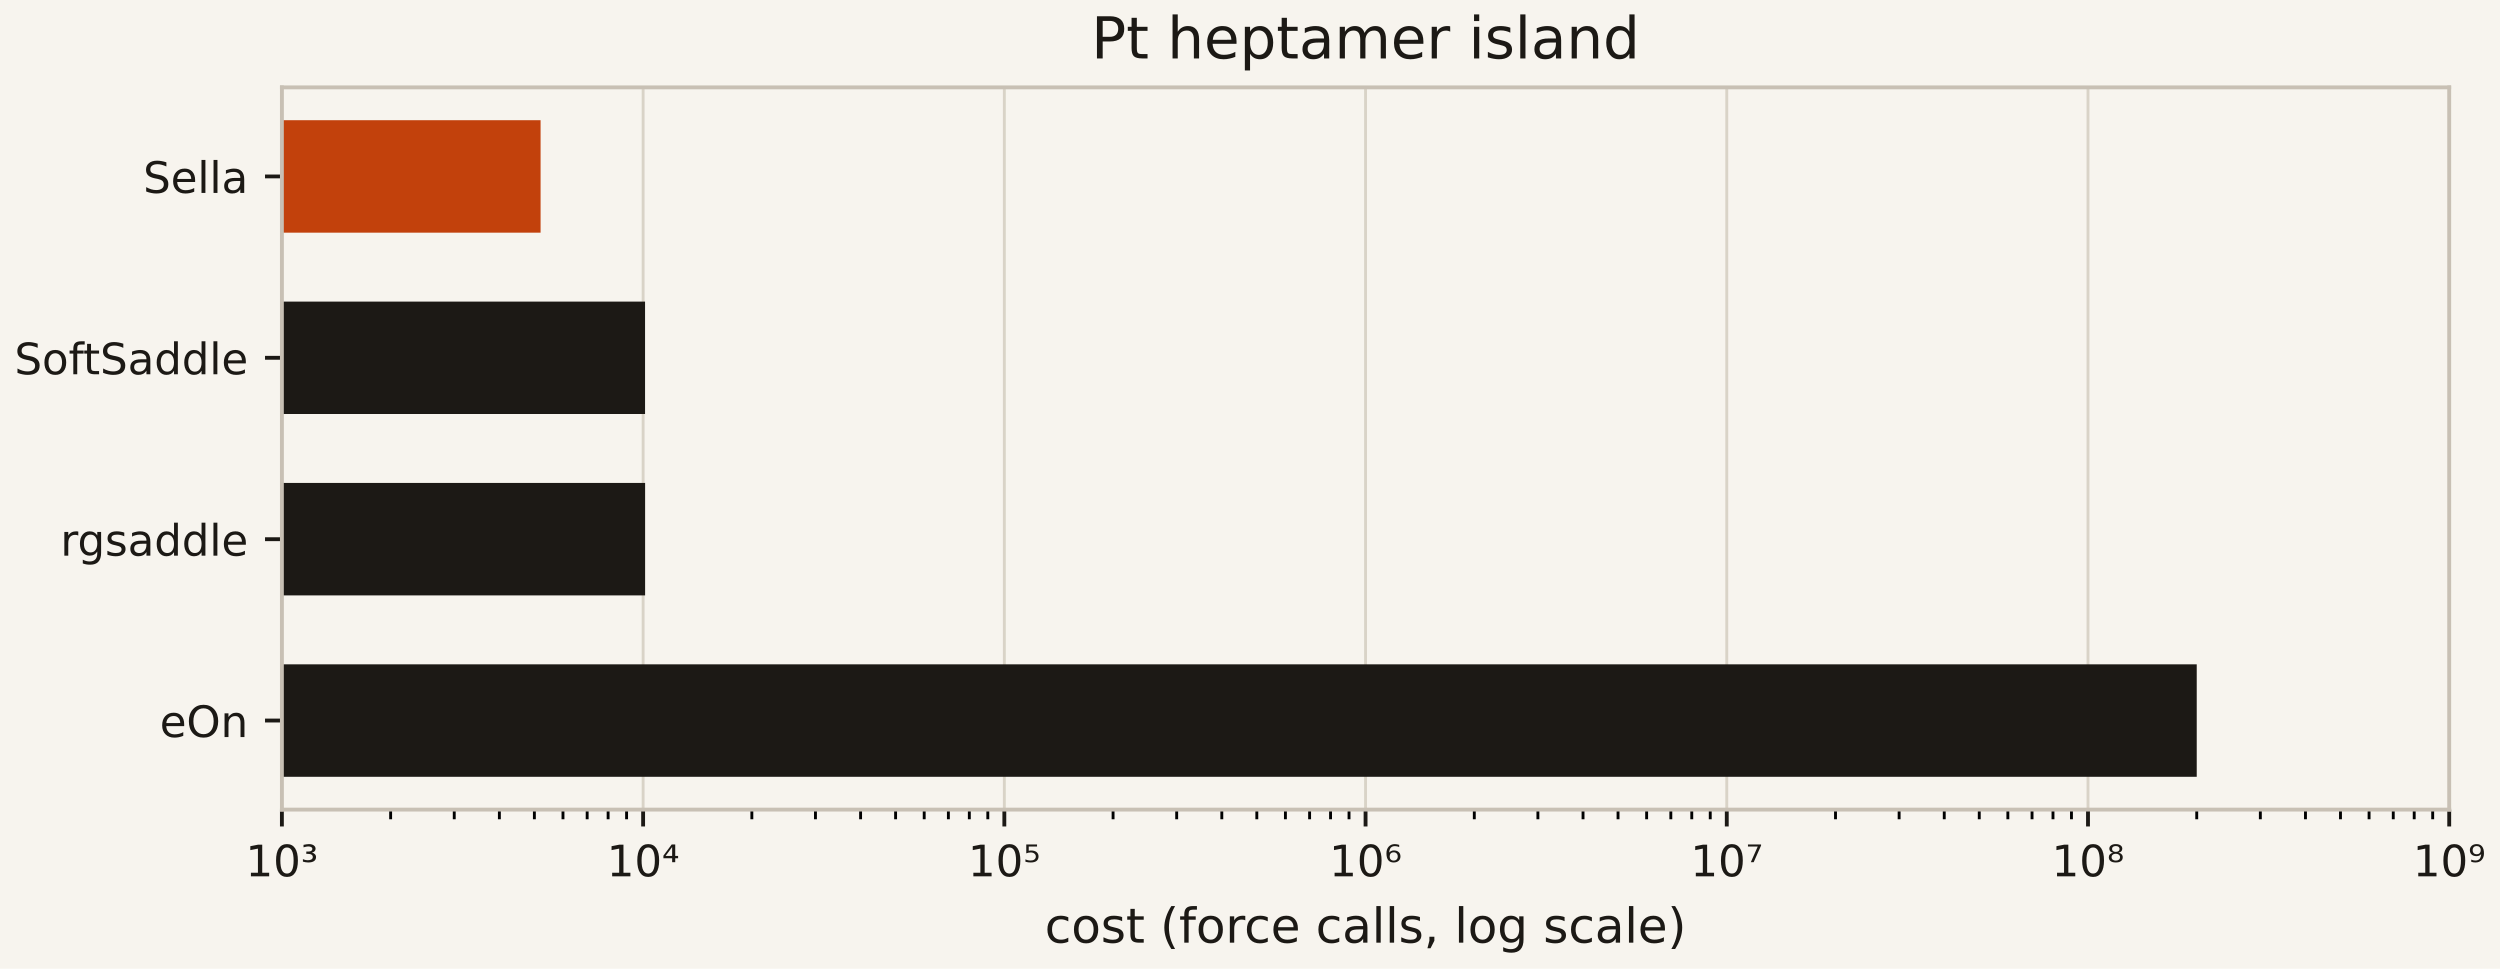
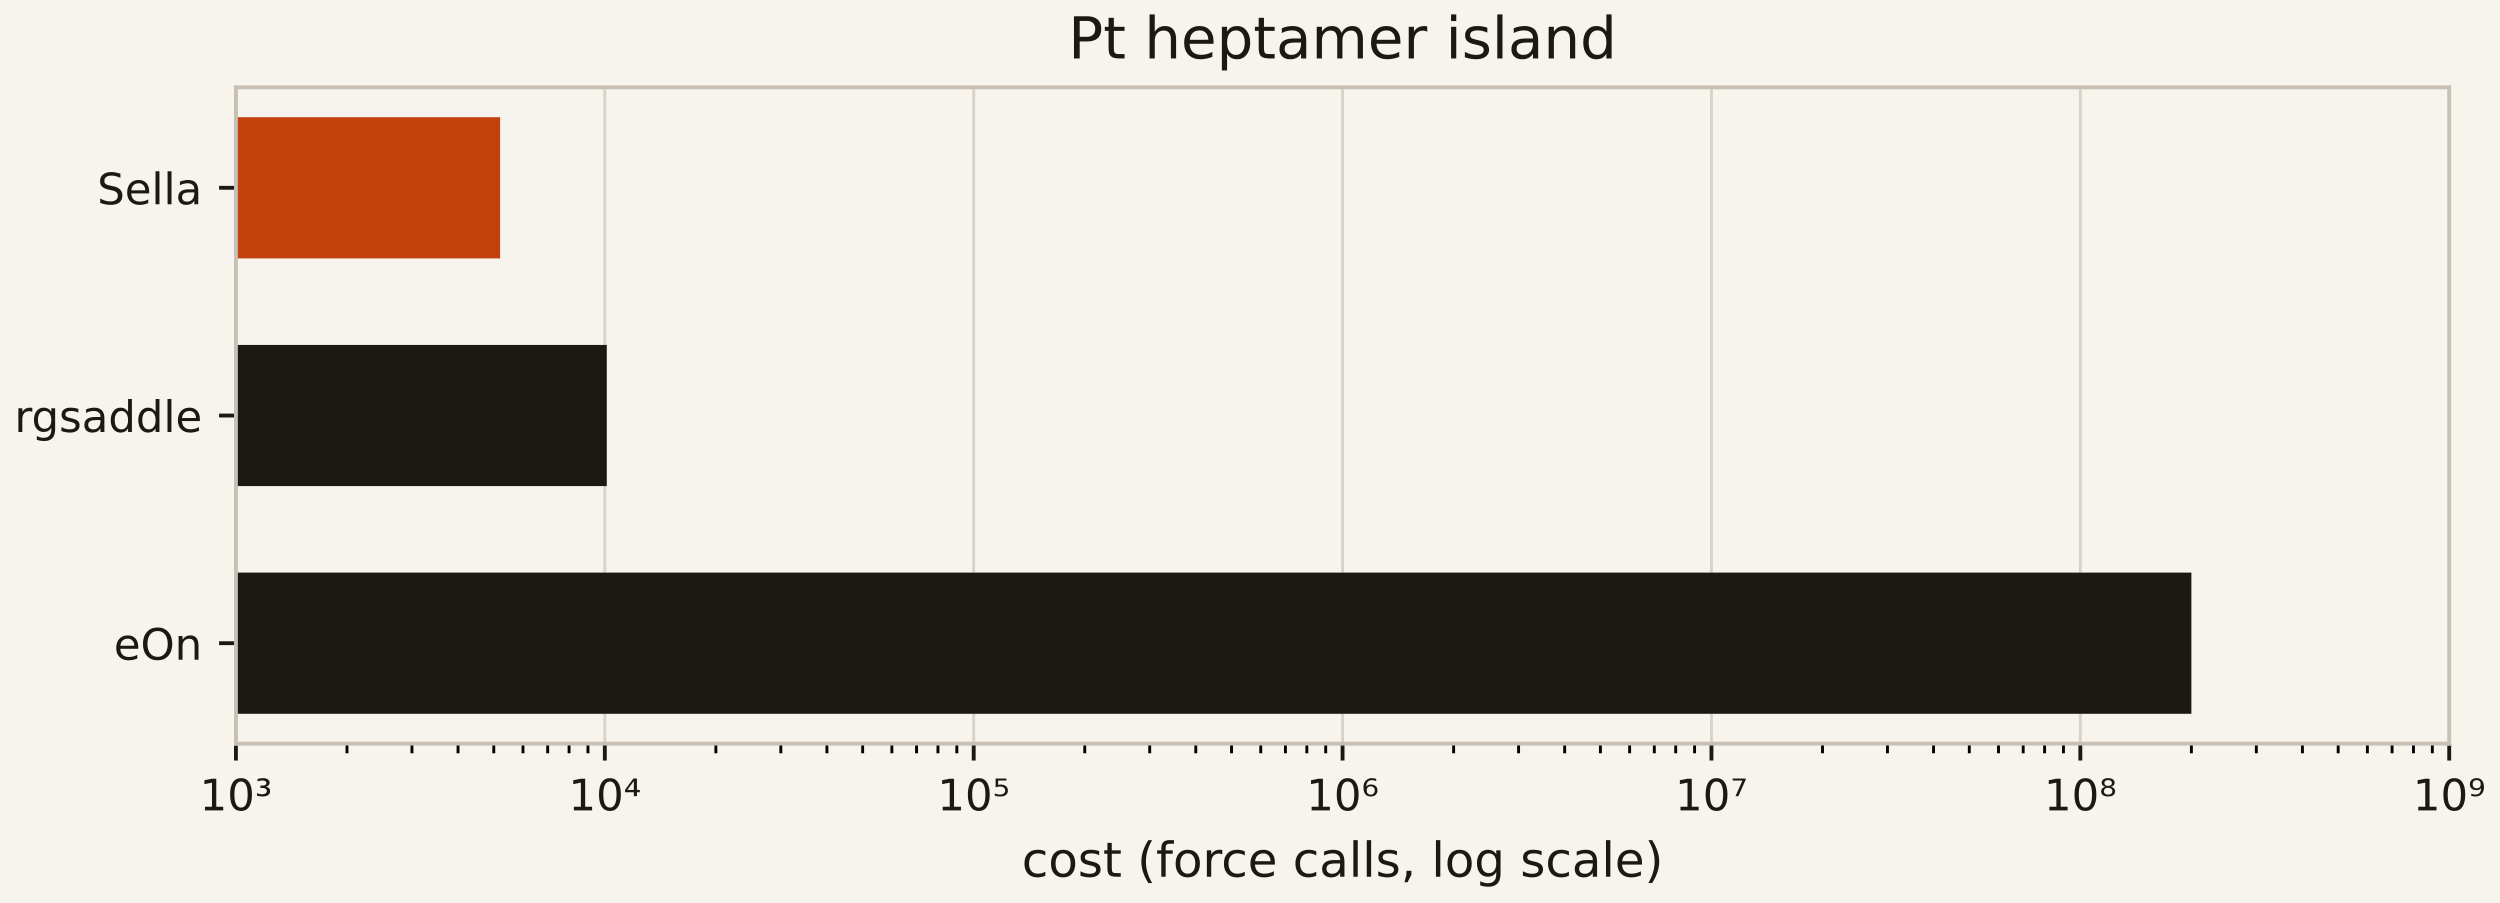
- <svg xmlns="http://www.w3.org/2000/svg" xmlns:xlink="http://www.w3.org/1999/xlink" width="518.4pt" height="200.88pt" viewBox="0 0 518.4 200.88" version="1.1">
+ <svg xmlns="http://www.w3.org/2000/svg" xmlns:xlink="http://www.w3.org/1999/xlink" width="518.4pt" height="187.2pt" viewBox="0 0 518.4 187.2" version="1.1">
  <defs>
    <style type="text/css">*{stroke-linejoin: round; stroke-linecap: butt}</style>
  </defs>
  <g id="figure_1">
    <g id="patch_1">
-       <path d="M 0 200.88  L 518.4 200.88  L 518.4 0  L 0 0  z " style="fill: #f7f4ee" />
+       <path d="M 0 187.2  L 518.4 187.2  L 518.4 0  L 0 0  z " style="fill: #f7f4ee" />
    </g>
    <g id="axes_1">
      <g id="patch_2">
-         <path d="M 58.454 167.879  L 507.869 167.879  L 507.869 18.118  L 58.454 18.118  z " style="fill: #f7f4ee" />
+         <path d="M 48.925 154.199  L 507.869 154.199  L 507.869 18.118  L 48.925 18.118  z " style="fill: #f7f4ee" />
      </g>
      <g id="matplotlib.axis_1">
        <g id="xtick_1">
          <g id="line2d_1">
-             <path d="M 58.454 167.879  L 58.454 18.118  " clip-path="url(#p859327a529)" style="fill: none; stroke: #d9d3c7; stroke-width: 0.6; stroke-linecap: square" />
+             <path d="M 48.925 154.199  L 48.925 18.118  " clip-path="url(#p1c2264b63f)" style="fill: none; stroke: #d9d3c7; stroke-width: 0.6; stroke-linecap: square" />
          </g>
          <g id="line2d_2">
            <defs>
              <path id="m0617ce4a32" d="M 0 0  L 0 3.5  " style="stroke: #1c1915; stroke-width: 0.8" />
            </defs>
            <g>
-               <use xlink:href="#m0617ce4a32" x="58.454" y="167.879" style="fill: #1c1915; stroke: #1c1915; stroke-width: 0.8" />
+               <use xlink:href="#m0617ce4a32" x="48.925" y="154.199" style="fill: #1c1915; stroke: #1c1915; stroke-width: 0.8" />
            </g>
          </g>
          <g id="text_1">
-             <text style="font-size: 9px; font-family: 'DejaVu Sans', 'Bitstream Vera Sans', 'Computer Modern Sans Serif', 'Lucida Grande', 'Verdana', 'Geneva', 'Lucid', 'Arial', 'Helvetica', 'Avant Garde', sans-serif; text-anchor: middle; fill: #1c1915" x="58.454" y="181.717" transform="rotate(-0 58.45399 181.7169)">10³</text>
+             <text style="font-size: 9px; font-family: 'DejaVu Sans', 'Bitstream Vera Sans', 'Computer Modern Sans Serif', 'Lucida Grande', 'Verdana', 'Geneva', 'Lucid', 'Arial', 'Helvetica', 'Avant Garde', sans-serif; text-anchor: middle; fill: #1c1915" x="48.925" y="168.037" transform="rotate(-0 48.92524 168.0369)">10³</text>
          </g>
        </g>
        <g id="xtick_2">
          <g id="line2d_3">
-             <path d="M 133.357 167.879  L 133.357 18.118  " clip-path="url(#p859327a529)" style="fill: none; stroke: #d9d3c7; stroke-width: 0.6; stroke-linecap: square" />
+             <path d="M 125.416 154.199  L 125.416 18.118  " clip-path="url(#p1c2264b63f)" style="fill: none; stroke: #d9d3c7; stroke-width: 0.6; stroke-linecap: square" />
          </g>
          <g id="line2d_4">
            <g>
-               <use xlink:href="#m0617ce4a32" x="133.357" y="167.879" style="fill: #1c1915; stroke: #1c1915; stroke-width: 0.8" />
+               <use xlink:href="#m0617ce4a32" x="125.416" y="154.199" style="fill: #1c1915; stroke: #1c1915; stroke-width: 0.8" />
            </g>
          </g>
          <g id="text_2">
-             <text style="font-size: 9px; font-family: 'DejaVu Sans', 'Bitstream Vera Sans', 'Computer Modern Sans Serif', 'Lucida Grande', 'Verdana', 'Geneva', 'Lucid', 'Arial', 'Helvetica', 'Avant Garde', sans-serif; text-anchor: middle; fill: #1c1915" x="133.357" y="181.717" transform="rotate(-0 133.3565 181.7169)">10⁴</text>
+             <text style="font-size: 9px; font-family: 'DejaVu Sans', 'Bitstream Vera Sans', 'Computer Modern Sans Serif', 'Lucida Grande', 'Verdana', 'Geneva', 'Lucid', 'Arial', 'Helvetica', 'Avant Garde', sans-serif; text-anchor: middle; fill: #1c1915" x="125.416" y="168.037" transform="rotate(-0 125.4159 168.0369)">10⁴</text>
          </g>
        </g>
        <g id="xtick_3">
          <g id="line2d_5">
-             <path d="M 208.259 167.879  L 208.259 18.118  " clip-path="url(#p859327a529)" style="fill: none; stroke: #d9d3c7; stroke-width: 0.6; stroke-linecap: square" />
+             <path d="M 201.907 154.199  L 201.907 18.118  " clip-path="url(#p1c2264b63f)" style="fill: none; stroke: #d9d3c7; stroke-width: 0.6; stroke-linecap: square" />
          </g>
          <g id="line2d_6">
            <g>
-               <use xlink:href="#m0617ce4a32" x="208.259" y="167.879" style="fill: #1c1915; stroke: #1c1915; stroke-width: 0.8" />
+               <use xlink:href="#m0617ce4a32" x="201.907" y="154.199" style="fill: #1c1915; stroke: #1c1915; stroke-width: 0.8" />
            </g>
          </g>
          <g id="text_3">
-             <text style="font-size: 9px; font-family: 'DejaVu Sans', 'Bitstream Vera Sans', 'Computer Modern Sans Serif', 'Lucida Grande', 'Verdana', 'Geneva', 'Lucid', 'Arial', 'Helvetica', 'Avant Garde', sans-serif; text-anchor: middle; fill: #1c1915" x="208.259" y="181.717" transform="rotate(-0 208.2591 181.7169)">10⁵</text>
+             <text style="font-size: 9px; font-family: 'DejaVu Sans', 'Bitstream Vera Sans', 'Computer Modern Sans Serif', 'Lucida Grande', 'Verdana', 'Geneva', 'Lucid', 'Arial', 'Helvetica', 'Avant Garde', sans-serif; text-anchor: middle; fill: #1c1915" x="201.907" y="168.037" transform="rotate(-0 201.9066 168.0369)">10⁵</text>
          </g>
        </g>
        <g id="xtick_4">
          <g id="line2d_7">
-             <path d="M 283.162 167.879  L 283.162 18.118  " clip-path="url(#p859327a529)" style="fill: none; stroke: #d9d3c7; stroke-width: 0.6; stroke-linecap: square" />
+             <path d="M 278.397 154.199  L 278.397 18.118  " clip-path="url(#p1c2264b63f)" style="fill: none; stroke: #d9d3c7; stroke-width: 0.6; stroke-linecap: square" />
          </g>
          <g id="line2d_8">
            <g>
-               <use xlink:href="#m0617ce4a32" x="283.162" y="167.879" style="fill: #1c1915; stroke: #1c1915; stroke-width: 0.8" />
+               <use xlink:href="#m0617ce4a32" x="278.397" y="154.199" style="fill: #1c1915; stroke: #1c1915; stroke-width: 0.8" />
            </g>
          </g>
          <g id="text_4">
-             <text style="font-size: 9px; font-family: 'DejaVu Sans', 'Bitstream Vera Sans', 'Computer Modern Sans Serif', 'Lucida Grande', 'Verdana', 'Geneva', 'Lucid', 'Arial', 'Helvetica', 'Avant Garde', sans-serif; text-anchor: middle; fill: #1c1915" x="283.162" y="181.717" transform="rotate(-0 283.1616 181.7169)">10⁶</text>
+             <text style="font-size: 9px; font-family: 'DejaVu Sans', 'Bitstream Vera Sans', 'Computer Modern Sans Serif', 'Lucida Grande', 'Verdana', 'Geneva', 'Lucid', 'Arial', 'Helvetica', 'Avant Garde', sans-serif; text-anchor: middle; fill: #1c1915" x="278.397" y="168.037" transform="rotate(-0 278.3973 168.0369)">10⁶</text>
          </g>
        </g>
        <g id="xtick_5">
          <g id="line2d_9">
-             <path d="M 358.064 167.879  L 358.064 18.118  " clip-path="url(#p859327a529)" style="fill: none; stroke: #d9d3c7; stroke-width: 0.6; stroke-linecap: square" />
+             <path d="M 354.888 154.199  L 354.888 18.118  " clip-path="url(#p1c2264b63f)" style="fill: none; stroke: #d9d3c7; stroke-width: 0.6; stroke-linecap: square" />
          </g>
          <g id="line2d_10">
            <g>
-               <use xlink:href="#m0617ce4a32" x="358.064" y="167.879" style="fill: #1c1915; stroke: #1c1915; stroke-width: 0.8" />
+               <use xlink:href="#m0617ce4a32" x="354.888" y="154.199" style="fill: #1c1915; stroke: #1c1915; stroke-width: 0.8" />
            </g>
          </g>
          <g id="text_5">
-             <text style="font-size: 9px; font-family: 'DejaVu Sans', 'Bitstream Vera Sans', 'Computer Modern Sans Serif', 'Lucida Grande', 'Verdana', 'Geneva', 'Lucid', 'Arial', 'Helvetica', 'Avant Garde', sans-serif; text-anchor: middle; fill: #1c1915" x="358.064" y="181.717" transform="rotate(-0 358.0642 181.7169)">10⁷</text>
+             <text style="font-size: 9px; font-family: 'DejaVu Sans', 'Bitstream Vera Sans', 'Computer Modern Sans Serif', 'Lucida Grande', 'Verdana', 'Geneva', 'Lucid', 'Arial', 'Helvetica', 'Avant Garde', sans-serif; text-anchor: middle; fill: #1c1915" x="354.888" y="168.037" transform="rotate(-0 354.8879 168.0369)">10⁷</text>
          </g>
        </g>
        <g id="xtick_6">
          <g id="line2d_11">
-             <path d="M 432.967 167.879  L 432.967 18.118  " clip-path="url(#p859327a529)" style="fill: none; stroke: #d9d3c7; stroke-width: 0.6; stroke-linecap: square" />
+             <path d="M 431.379 154.199  L 431.379 18.118  " clip-path="url(#p1c2264b63f)" style="fill: none; stroke: #d9d3c7; stroke-width: 0.6; stroke-linecap: square" />
          </g>
          <g id="line2d_12">
            <g>
-               <use xlink:href="#m0617ce4a32" x="432.967" y="167.879" style="fill: #1c1915; stroke: #1c1915; stroke-width: 0.8" />
+               <use xlink:href="#m0617ce4a32" x="431.379" y="154.199" style="fill: #1c1915; stroke: #1c1915; stroke-width: 0.8" />
            </g>
          </g>
          <g id="text_6">
-             <text style="font-size: 9px; font-family: 'DejaVu Sans', 'Bitstream Vera Sans', 'Computer Modern Sans Serif', 'Lucida Grande', 'Verdana', 'Geneva', 'Lucid', 'Arial', 'Helvetica', 'Avant Garde', sans-serif; text-anchor: middle; fill: #1c1915" x="432.967" y="181.717" transform="rotate(-0 432.9667 181.7169)">10⁸</text>
+             <text style="font-size: 9px; font-family: 'DejaVu Sans', 'Bitstream Vera Sans', 'Computer Modern Sans Serif', 'Lucida Grande', 'Verdana', 'Geneva', 'Lucid', 'Arial', 'Helvetica', 'Avant Garde', sans-serif; text-anchor: middle; fill: #1c1915" x="431.379" y="168.037" transform="rotate(-0 431.3786 168.0369)">10⁸</text>
          </g>
        </g>
        <g id="xtick_7">
          <g id="line2d_13">
-             <path d="M 507.869 167.879  L 507.869 18.118  " clip-path="url(#p859327a529)" style="fill: none; stroke: #d9d3c7; stroke-width: 0.6; stroke-linecap: square" />
+             <path d="M 507.869 154.199  L 507.869 18.118  " clip-path="url(#p1c2264b63f)" style="fill: none; stroke: #d9d3c7; stroke-width: 0.6; stroke-linecap: square" />
          </g>
          <g id="line2d_14">
            <g>
-               <use xlink:href="#m0617ce4a32" x="507.869" y="167.879" style="fill: #1c1915; stroke: #1c1915; stroke-width: 0.8" />
+               <use xlink:href="#m0617ce4a32" x="507.869" y="154.199" style="fill: #1c1915; stroke: #1c1915; stroke-width: 0.8" />
            </g>
          </g>
          <g id="text_7">
-             <text style="font-size: 9px; font-family: 'DejaVu Sans', 'Bitstream Vera Sans', 'Computer Modern Sans Serif', 'Lucida Grande', 'Verdana', 'Geneva', 'Lucid', 'Arial', 'Helvetica', 'Avant Garde', sans-serif; text-anchor: middle; fill: #1c1915" x="507.869" y="181.717" transform="rotate(-0 507.8693 181.7169)">10⁹</text>
+             <text style="font-size: 9px; font-family: 'DejaVu Sans', 'Bitstream Vera Sans', 'Computer Modern Sans Serif', 'Lucida Grande', 'Verdana', 'Geneva', 'Lucid', 'Arial', 'Helvetica', 'Avant Garde', sans-serif; text-anchor: middle; fill: #1c1915" x="507.869" y="168.037" transform="rotate(-0 507.8693 168.0369)">10⁹</text>
          </g>
        </g>
        <g id="xtick_8">
          <g id="line2d_15">
            <defs>
              <path id="mdd76fc2fa7" d="M 0 0  L 0 2  " style="stroke: #000000; stroke-width: 0.6" />
            </defs>
            <g>
-               <use xlink:href="#mdd76fc2fa7" x="81.002" y="167.879" style="stroke: #000000; stroke-width: 0.6" />
+               <use xlink:href="#mdd76fc2fa7" x="71.951" y="154.199" style="stroke: #000000; stroke-width: 0.6" />
            </g>
          </g>
        </g>
        <g id="xtick_9">
          <g id="line2d_16">
            <g>
-               <use xlink:href="#mdd76fc2fa7" x="94.192" y="167.879" style="stroke: #000000; stroke-width: 0.6" />
+               <use xlink:href="#mdd76fc2fa7" x="85.421" y="154.199" style="stroke: #000000; stroke-width: 0.6" />
            </g>
          </g>
        </g>
        <g id="xtick_10">
          <g id="line2d_17">
            <g>
-               <use xlink:href="#mdd76fc2fa7" x="103.55" y="167.879" style="stroke: #000000; stroke-width: 0.6" />
+               <use xlink:href="#mdd76fc2fa7" x="94.977" y="154.199" style="stroke: #000000; stroke-width: 0.6" />
            </g>
          </g>
        </g>
        <g id="xtick_11">
          <g id="line2d_18">
            <g>
-               <use xlink:href="#mdd76fc2fa7" x="110.809" y="167.879" style="stroke: #000000; stroke-width: 0.6" />
+               <use xlink:href="#mdd76fc2fa7" x="102.39" y="154.199" style="stroke: #000000; stroke-width: 0.6" />
            </g>
          </g>
        </g>
        <g id="xtick_12">
          <g id="line2d_19">
            <g>
-               <use xlink:href="#mdd76fc2fa7" x="116.74" y="167.879" style="stroke: #000000; stroke-width: 0.6" />
+               <use xlink:href="#mdd76fc2fa7" x="108.447" y="154.199" style="stroke: #000000; stroke-width: 0.6" />
            </g>
          </g>
        </g>
        <g id="xtick_13">
          <g id="line2d_20">
            <g>
-               <use xlink:href="#mdd76fc2fa7" x="121.754" y="167.879" style="stroke: #000000; stroke-width: 0.6" />
+               <use xlink:href="#mdd76fc2fa7" x="113.567" y="154.199" style="stroke: #000000; stroke-width: 0.6" />
            </g>
          </g>
        </g>
        <g id="xtick_14">
          <g id="line2d_21">
            <g>
-               <use xlink:href="#mdd76fc2fa7" x="126.098" y="167.879" style="stroke: #000000; stroke-width: 0.6" />
+               <use xlink:href="#mdd76fc2fa7" x="118.003" y="154.199" style="stroke: #000000; stroke-width: 0.6" />
            </g>
          </g>
        </g>
        <g id="xtick_15">
          <g id="line2d_22">
            <g>
-               <use xlink:href="#mdd76fc2fa7" x="129.929" y="167.879" style="stroke: #000000; stroke-width: 0.6" />
+               <use xlink:href="#mdd76fc2fa7" x="121.916" y="154.199" style="stroke: #000000; stroke-width: 0.6" />
            </g>
          </g>
        </g>
        <g id="xtick_16">
          <g id="line2d_23">
            <g>
-               <use xlink:href="#mdd76fc2fa7" x="155.904" y="167.879" style="stroke: #000000; stroke-width: 0.6" />
+               <use xlink:href="#mdd76fc2fa7" x="148.442" y="154.199" style="stroke: #000000; stroke-width: 0.6" />
            </g>
          </g>
        </g>
        <g id="xtick_17">
          <g id="line2d_24">
            <g>
-               <use xlink:href="#mdd76fc2fa7" x="169.094" y="167.879" style="stroke: #000000; stroke-width: 0.6" />
+               <use xlink:href="#mdd76fc2fa7" x="161.911" y="154.199" style="stroke: #000000; stroke-width: 0.6" />
            </g>
          </g>
        </g>
        <g id="xtick_18">
          <g id="line2d_25">
            <g>
-               <use xlink:href="#mdd76fc2fa7" x="178.452" y="167.879" style="stroke: #000000; stroke-width: 0.6" />
+               <use xlink:href="#mdd76fc2fa7" x="171.468" y="154.199" style="stroke: #000000; stroke-width: 0.6" />
            </g>
          </g>
        </g>
        <g id="xtick_19">
          <g id="line2d_26">
            <g>
-               <use xlink:href="#mdd76fc2fa7" x="185.711" y="167.879" style="stroke: #000000; stroke-width: 0.6" />
+               <use xlink:href="#mdd76fc2fa7" x="178.881" y="154.199" style="stroke: #000000; stroke-width: 0.6" />
            </g>
          </g>
        </g>
        <g id="xtick_20">
          <g id="line2d_27">
            <g>
-               <use xlink:href="#mdd76fc2fa7" x="191.642" y="167.879" style="stroke: #000000; stroke-width: 0.6" />
+               <use xlink:href="#mdd76fc2fa7" x="184.937" y="154.199" style="stroke: #000000; stroke-width: 0.6" />
            </g>
          </g>
        </g>
        <g id="xtick_21">
          <g id="line2d_28">
            <g>
-               <use xlink:href="#mdd76fc2fa7" x="196.657" y="167.879" style="stroke: #000000; stroke-width: 0.6" />
+               <use xlink:href="#mdd76fc2fa7" x="190.058" y="154.199" style="stroke: #000000; stroke-width: 0.6" />
            </g>
          </g>
        </g>
        <g id="xtick_22">
          <g id="line2d_29">
            <g>
-               <use xlink:href="#mdd76fc2fa7" x="201" y="167.879" style="stroke: #000000; stroke-width: 0.6" />
+               <use xlink:href="#mdd76fc2fa7" x="194.494" y="154.199" style="stroke: #000000; stroke-width: 0.6" />
            </g>
          </g>
        </g>
        <g id="xtick_23">
          <g id="line2d_30">
            <g>
-               <use xlink:href="#mdd76fc2fa7" x="204.832" y="167.879" style="stroke: #000000; stroke-width: 0.6" />
+               <use xlink:href="#mdd76fc2fa7" x="198.407" y="154.199" style="stroke: #000000; stroke-width: 0.6" />
            </g>
          </g>
        </g>
        <g id="xtick_24">
          <g id="line2d_31">
            <g>
-               <use xlink:href="#mdd76fc2fa7" x="230.807" y="167.879" style="stroke: #000000; stroke-width: 0.6" />
+               <use xlink:href="#mdd76fc2fa7" x="224.933" y="154.199" style="stroke: #000000; stroke-width: 0.6" />
            </g>
          </g>
        </g>
        <g id="xtick_25">
          <g id="line2d_32">
            <g>
-               <use xlink:href="#mdd76fc2fa7" x="243.997" y="167.879" style="stroke: #000000; stroke-width: 0.6" />
+               <use xlink:href="#mdd76fc2fa7" x="238.402" y="154.199" style="stroke: #000000; stroke-width: 0.6" />
            </g>
          </g>
        </g>
        <g id="xtick_26">
          <g id="line2d_33">
            <g>
-               <use xlink:href="#mdd76fc2fa7" x="253.355" y="167.879" style="stroke: #000000; stroke-width: 0.6" />
+               <use xlink:href="#mdd76fc2fa7" x="247.959" y="154.199" style="stroke: #000000; stroke-width: 0.6" />
            </g>
          </g>
        </g>
        <g id="xtick_27">
          <g id="line2d_34">
            <g>
-               <use xlink:href="#mdd76fc2fa7" x="260.614" y="167.879" style="stroke: #000000; stroke-width: 0.6" />
+               <use xlink:href="#mdd76fc2fa7" x="255.371" y="154.199" style="stroke: #000000; stroke-width: 0.6" />
            </g>
          </g>
        </g>
        <g id="xtick_28">
          <g id="line2d_35">
            <g>
-               <use xlink:href="#mdd76fc2fa7" x="266.545" y="167.879" style="stroke: #000000; stroke-width: 0.6" />
+               <use xlink:href="#mdd76fc2fa7" x="261.428" y="154.199" style="stroke: #000000; stroke-width: 0.6" />
            </g>
          </g>
        </g>
        <g id="xtick_29">
          <g id="line2d_36">
            <g>
-               <use xlink:href="#mdd76fc2fa7" x="271.559" y="167.879" style="stroke: #000000; stroke-width: 0.6" />
+               <use xlink:href="#mdd76fc2fa7" x="266.549" y="154.199" style="stroke: #000000; stroke-width: 0.6" />
            </g>
          </g>
        </g>
        <g id="xtick_30">
          <g id="line2d_37">
            <g>
-               <use xlink:href="#mdd76fc2fa7" x="275.903" y="167.879" style="stroke: #000000; stroke-width: 0.6" />
+               <use xlink:href="#mdd76fc2fa7" x="270.985" y="154.199" style="stroke: #000000; stroke-width: 0.6" />
            </g>
          </g>
        </g>
        <g id="xtick_31">
          <g id="line2d_38">
            <g>
-               <use xlink:href="#mdd76fc2fa7" x="279.734" y="167.879" style="stroke: #000000; stroke-width: 0.6" />
+               <use xlink:href="#mdd76fc2fa7" x="274.897" y="154.199" style="stroke: #000000; stroke-width: 0.6" />
            </g>
          </g>
        </g>
        <g id="xtick_32">
          <g id="line2d_39">
            <g>
-               <use xlink:href="#mdd76fc2fa7" x="305.71" y="167.879" style="stroke: #000000; stroke-width: 0.6" />
+               <use xlink:href="#mdd76fc2fa7" x="301.423" y="154.199" style="stroke: #000000; stroke-width: 0.6" />
            </g>
          </g>
        </g>
        <g id="xtick_33">
          <g id="line2d_40">
            <g>
-               <use xlink:href="#mdd76fc2fa7" x="318.899" y="167.879" style="stroke: #000000; stroke-width: 0.6" />
+               <use xlink:href="#mdd76fc2fa7" x="314.893" y="154.199" style="stroke: #000000; stroke-width: 0.6" />
            </g>
          </g>
        </g>
        <g id="xtick_34">
          <g id="line2d_41">
            <g>
-               <use xlink:href="#mdd76fc2fa7" x="328.257" y="167.879" style="stroke: #000000; stroke-width: 0.6" />
+               <use xlink:href="#mdd76fc2fa7" x="324.449" y="154.199" style="stroke: #000000; stroke-width: 0.6" />
            </g>
          </g>
        </g>
        <g id="xtick_35">
          <g id="line2d_42">
            <g>
-               <use xlink:href="#mdd76fc2fa7" x="335.516" y="167.879" style="stroke: #000000; stroke-width: 0.6" />
+               <use xlink:href="#mdd76fc2fa7" x="331.862" y="154.199" style="stroke: #000000; stroke-width: 0.6" />
            </g>
          </g>
        </g>
        <g id="xtick_36">
          <g id="line2d_43">
            <g>
-               <use xlink:href="#mdd76fc2fa7" x="341.447" y="167.879" style="stroke: #000000; stroke-width: 0.6" />
+               <use xlink:href="#mdd76fc2fa7" x="337.919" y="154.199" style="stroke: #000000; stroke-width: 0.6" />
            </g>
          </g>
        </g>
        <g id="xtick_37">
          <g id="line2d_44">
            <g>
-               <use xlink:href="#mdd76fc2fa7" x="346.462" y="167.879" style="stroke: #000000; stroke-width: 0.6" />
+               <use xlink:href="#mdd76fc2fa7" x="343.039" y="154.199" style="stroke: #000000; stroke-width: 0.6" />
            </g>
          </g>
        </g>
        <g id="xtick_38">
          <g id="line2d_45">
            <g>
-               <use xlink:href="#mdd76fc2fa7" x="350.805" y="167.879" style="stroke: #000000; stroke-width: 0.6" />
+               <use xlink:href="#mdd76fc2fa7" x="347.475" y="154.199" style="stroke: #000000; stroke-width: 0.6" />
            </g>
          </g>
        </g>
        <g id="xtick_39">
          <g id="line2d_46">
            <g>
-               <use xlink:href="#mdd76fc2fa7" x="354.637" y="167.879" style="stroke: #000000; stroke-width: 0.6" />
+               <use xlink:href="#mdd76fc2fa7" x="351.388" y="154.199" style="stroke: #000000; stroke-width: 0.6" />
            </g>
          </g>
        </g>
        <g id="xtick_40">
          <g id="line2d_47">
            <g>
-               <use xlink:href="#mdd76fc2fa7" x="380.612" y="167.879" style="stroke: #000000; stroke-width: 0.6" />
+               <use xlink:href="#mdd76fc2fa7" x="377.914" y="154.199" style="stroke: #000000; stroke-width: 0.6" />
            </g>
          </g>
        </g>
        <g id="xtick_41">
          <g id="line2d_48">
            <g>
-               <use xlink:href="#mdd76fc2fa7" x="393.802" y="167.879" style="stroke: #000000; stroke-width: 0.6" />
+               <use xlink:href="#mdd76fc2fa7" x="391.383" y="154.199" style="stroke: #000000; stroke-width: 0.6" />
            </g>
          </g>
        </g>
        <g id="xtick_42">
          <g id="line2d_49">
            <g>
-               <use xlink:href="#mdd76fc2fa7" x="403.16" y="167.879" style="stroke: #000000; stroke-width: 0.6" />
+               <use xlink:href="#mdd76fc2fa7" x="400.94" y="154.199" style="stroke: #000000; stroke-width: 0.6" />
            </g>
          </g>
        </g>
        <g id="xtick_43">
          <g id="line2d_50">
            <g>
-               <use xlink:href="#mdd76fc2fa7" x="410.419" y="167.879" style="stroke: #000000; stroke-width: 0.6" />
+               <use xlink:href="#mdd76fc2fa7" x="408.353" y="154.199" style="stroke: #000000; stroke-width: 0.6" />
            </g>
          </g>
        </g>
        <g id="xtick_44">
          <g id="line2d_51">
            <g>
-               <use xlink:href="#mdd76fc2fa7" x="416.35" y="167.879" style="stroke: #000000; stroke-width: 0.6" />
+               <use xlink:href="#mdd76fc2fa7" x="414.409" y="154.199" style="stroke: #000000; stroke-width: 0.6" />
            </g>
          </g>
        </g>
        <g id="xtick_45">
          <g id="line2d_52">
            <g>
-               <use xlink:href="#mdd76fc2fa7" x="421.364" y="167.879" style="stroke: #000000; stroke-width: 0.6" />
+               <use xlink:href="#mdd76fc2fa7" x="419.53" y="154.199" style="stroke: #000000; stroke-width: 0.6" />
            </g>
          </g>
        </g>
        <g id="xtick_46">
          <g id="line2d_53">
            <g>
-               <use xlink:href="#mdd76fc2fa7" x="425.708" y="167.879" style="stroke: #000000; stroke-width: 0.6" />
+               <use xlink:href="#mdd76fc2fa7" x="423.966" y="154.199" style="stroke: #000000; stroke-width: 0.6" />
            </g>
          </g>
        </g>
        <g id="xtick_47">
          <g id="line2d_54">
            <g>
-               <use xlink:href="#mdd76fc2fa7" x="429.539" y="167.879" style="stroke: #000000; stroke-width: 0.6" />
+               <use xlink:href="#mdd76fc2fa7" x="427.879" y="154.199" style="stroke: #000000; stroke-width: 0.6" />
            </g>
          </g>
        </g>
        <g id="xtick_48">
          <g id="line2d_55">
            <g>
-               <use xlink:href="#mdd76fc2fa7" x="455.515" y="167.879" style="stroke: #000000; stroke-width: 0.6" />
+               <use xlink:href="#mdd76fc2fa7" x="454.405" y="154.199" style="stroke: #000000; stroke-width: 0.6" />
            </g>
          </g>
        </g>
        <g id="xtick_49">
          <g id="line2d_56">
            <g>
-               <use xlink:href="#mdd76fc2fa7" x="468.704" y="167.879" style="stroke: #000000; stroke-width: 0.6" />
+               <use xlink:href="#mdd76fc2fa7" x="467.874" y="154.199" style="stroke: #000000; stroke-width: 0.6" />
            </g>
          </g>
        </g>
        <g id="xtick_50">
          <g id="line2d_57">
            <g>
-               <use xlink:href="#mdd76fc2fa7" x="478.063" y="167.879" style="stroke: #000000; stroke-width: 0.6" />
+               <use xlink:href="#mdd76fc2fa7" x="477.431" y="154.199" style="stroke: #000000; stroke-width: 0.6" />
            </g>
          </g>
        </g>
        <g id="xtick_51">
          <g id="line2d_58">
            <g>
-               <use xlink:href="#mdd76fc2fa7" x="485.321" y="167.879" style="stroke: #000000; stroke-width: 0.6" />
+               <use xlink:href="#mdd76fc2fa7" x="484.843" y="154.199" style="stroke: #000000; stroke-width: 0.6" />
            </g>
          </g>
        </g>
        <g id="xtick_52">
          <g id="line2d_59">
            <g>
-               <use xlink:href="#mdd76fc2fa7" x="491.252" y="167.879" style="stroke: #000000; stroke-width: 0.6" />
+               <use xlink:href="#mdd76fc2fa7" x="490.9" y="154.199" style="stroke: #000000; stroke-width: 0.6" />
            </g>
          </g>
        </g>
        <g id="xtick_53">
          <g id="line2d_60">
            <g>
-               <use xlink:href="#mdd76fc2fa7" x="496.267" y="167.879" style="stroke: #000000; stroke-width: 0.6" />
+               <use xlink:href="#mdd76fc2fa7" x="496.021" y="154.199" style="stroke: #000000; stroke-width: 0.6" />
            </g>
          </g>
        </g>
        <g id="xtick_54">
          <g id="line2d_61">
            <g>
-               <use xlink:href="#mdd76fc2fa7" x="500.61" y="167.879" style="stroke: #000000; stroke-width: 0.6" />
+               <use xlink:href="#mdd76fc2fa7" x="500.457" y="154.199" style="stroke: #000000; stroke-width: 0.6" />
            </g>
          </g>
        </g>
        <g id="xtick_55">
          <g id="line2d_62">
            <g>
-               <use xlink:href="#mdd76fc2fa7" x="504.442" y="167.879" style="stroke: #000000; stroke-width: 0.6" />
+               <use xlink:href="#mdd76fc2fa7" x="504.369" y="154.199" style="stroke: #000000; stroke-width: 0.6" />
            </g>
          </g>
        </g>
        <g id="text_8">
-           <text style="font-size: 10px; font-family: 'DejaVu Sans', 'Bitstream Vera Sans', 'Computer Modern Sans Serif', 'Lucida Grande', 'Verdana', 'Geneva', 'Lucid', 'Arial', 'Helvetica', 'Avant Garde', sans-serif; text-anchor: middle; fill: #1c1915" x="283.162" y="195.477" transform="rotate(-0 283.1616 195.4774)">cost (force calls, log scale)</text>
+           <text style="font-size: 10px; font-family: 'DejaVu Sans', 'Bitstream Vera Sans', 'Computer Modern Sans Serif', 'Lucida Grande', 'Verdana', 'Geneva', 'Lucid', 'Arial', 'Helvetica', 'Avant Garde', sans-serif; text-anchor: middle; fill: #1c1915" x="278.397" y="181.797" transform="rotate(-0 278.3973 181.7974)">cost (force calls, log scale)</text>
        </g>
      </g>
      <g id="matplotlib.axis_2">
        <g id="ytick_1">
          <g id="line2d_63">
            <defs>
              <path id="m97dde00479" d="M 0 0  L -3.5 0  " style="stroke: #1c1915; stroke-width: 0.8" />
            </defs>
            <g>
-               <use xlink:href="#m97dde00479" x="58.454" y="36.585" style="fill: #1c1915; stroke: #1c1915; stroke-width: 0.8" />
+               <use xlink:href="#m97dde00479" x="48.925" y="38.941" style="fill: #1c1915; stroke: #1c1915; stroke-width: 0.8" />
            </g>
          </g>
          <g id="text_9">
-             <text style="font-size: 9px; font-family: 'DejaVu Sans', 'Bitstream Vera Sans', 'Computer Modern Sans Serif', 'Lucida Grande', 'Verdana', 'Geneva', 'Lucid', 'Arial', 'Helvetica', 'Avant Garde', sans-serif; text-anchor: end; fill: #1c1915" x="51.454" y="40.004" transform="rotate(-0 51.45399 40.00388)">Sella</text>
+             <text style="font-size: 9px; font-family: 'DejaVu Sans', 'Bitstream Vera Sans', 'Computer Modern Sans Serif', 'Lucida Grande', 'Verdana', 'Geneva', 'Lucid', 'Arial', 'Helvetica', 'Avant Garde', sans-serif; text-anchor: end; fill: #1c1915" x="41.925" y="42.361" transform="rotate(-0 41.92524 42.36055)">Sella</text>
          </g>
        </g>
        <g id="ytick_2">
          <g id="line2d_64">
            <g>
-               <use xlink:href="#m97dde00479" x="58.454" y="74.194" style="fill: #1c1915; stroke: #1c1915; stroke-width: 0.8" />
+               <use xlink:href="#m97dde00479" x="48.925" y="86.159" style="fill: #1c1915; stroke: #1c1915; stroke-width: 0.8" />
            </g>
          </g>
          <g id="text_10">
-             <text style="font-size: 9px; font-family: 'DejaVu Sans', 'Bitstream Vera Sans', 'Computer Modern Sans Serif', 'Lucida Grande', 'Verdana', 'Geneva', 'Lucid', 'Arial', 'Helvetica', 'Avant Garde', sans-serif; text-anchor: end; fill: #1c1915" x="51.454" y="77.613" transform="rotate(-0 51.45399 77.61327)">SoftSaddle</text>
+             <text style="font-size: 9px; font-family: 'DejaVu Sans', 'Bitstream Vera Sans', 'Computer Modern Sans Serif', 'Lucida Grande', 'Verdana', 'Geneva', 'Lucid', 'Arial', 'Helvetica', 'Avant Garde', sans-serif; text-anchor: end; fill: #1c1915" x="41.925" y="89.578" transform="rotate(-0 41.92524 89.57797)">rgsaddle</text>
          </g>
        </g>
        <g id="ytick_3">
          <g id="line2d_65">
            <g>
-               <use xlink:href="#m97dde00479" x="58.454" y="111.803" style="fill: #1c1915; stroke: #1c1915; stroke-width: 0.8" />
+               <use xlink:href="#m97dde00479" x="48.925" y="133.376" style="fill: #1c1915; stroke: #1c1915; stroke-width: 0.8" />
            </g>
          </g>
          <g id="text_11">
-             <text style="font-size: 9px; font-family: 'DejaVu Sans', 'Bitstream Vera Sans', 'Computer Modern Sans Serif', 'Lucida Grande', 'Verdana', 'Geneva', 'Lucid', 'Arial', 'Helvetica', 'Avant Garde', sans-serif; text-anchor: end; fill: #1c1915" x="51.454" y="115.223" transform="rotate(-0 51.45399 115.2227)">rgsaddle</text>
-           </g>
-         </g>
-         <g id="ytick_4">
-           <g id="line2d_66">
-             <g>
-               <use xlink:href="#m97dde00479" x="58.454" y="149.413" style="fill: #1c1915; stroke: #1c1915; stroke-width: 0.8" />
-             </g>
-           </g>
-           <g id="text_12">
-             <text style="font-size: 9px; font-family: 'DejaVu Sans', 'Bitstream Vera Sans', 'Computer Modern Sans Serif', 'Lucida Grande', 'Verdana', 'Geneva', 'Lucid', 'Arial', 'Helvetica', 'Avant Garde', sans-serif; text-anchor: end; fill: #1c1915" x="51.454" y="152.832" transform="rotate(-0 51.45399 152.8317)">eOn</text>
+             <text style="font-size: 9px; font-family: 'DejaVu Sans', 'Bitstream Vera Sans', 'Computer Modern Sans Serif', 'Lucida Grande', 'Verdana', 'Geneva', 'Lucid', 'Arial', 'Helvetica', 'Avant Garde', sans-serif; text-anchor: end; fill: #1c1915" x="41.925" y="136.795" transform="rotate(-0 41.92524 136.795)">eOn</text>
          </g>
        </g>
      </g>
      <g id="patch_3">
-         <path d="M 58.454 24.926  L 112.095 24.926  L 112.095 48.243  L 58.454 48.243  z " clip-path="url(#p859327a529)" style="fill: #c2410c" />
+         <path d="M 48.925 24.304  L 103.703 24.304  L 103.703 53.579  L 48.925 53.579  z " clip-path="url(#p1c2264b63f)" style="fill: #c2410c" />
      </g>
      <g id="patch_4">
-         <path d="M 58.454 62.535  L 133.758 62.535  L 133.758 85.853  L 58.454 85.853  z " clip-path="url(#p859327a529)" style="fill: #1c1915" />
+         <path d="M 48.925 71.521  L 125.824 71.521  L 125.824 100.796  L 48.925 100.796  z " clip-path="url(#p1c2264b63f)" style="fill: #1c1915" />
      </g>
      <g id="patch_5">
-         <path d="M 58.454 100.144  L 133.77 100.144  L 133.77 123.462  L 58.454 123.462  z " clip-path="url(#p859327a529)" style="fill: #1c1915" />
+         <path d="M 48.925 118.739  L 454.405 118.739  L 454.405 148.013  L 48.925 148.013  z " clip-path="url(#p1c2264b63f)" style="fill: #1c1915" />
      </g>
      <g id="patch_6">
-         <path d="M 58.454 137.754  L 455.515 137.754  L 455.515 161.072  L 58.454 161.072  z " clip-path="url(#p859327a529)" style="fill: #1c1915" />
+         <path d="M 48.925 154.199  L 48.925 18.118  " style="fill: none; stroke: #c8c0b4; stroke-width: 0.8; stroke-linejoin: miter; stroke-linecap: square" />
      </g>
      <g id="patch_7">
-         <path d="M 58.454 167.879  L 58.454 18.118  " style="fill: none; stroke: #c8c0b4; stroke-width: 0.8; stroke-linejoin: miter; stroke-linecap: square" />
+         <path d="M 507.869 154.199  L 507.869 18.118  " style="fill: none; stroke: #c8c0b4; stroke-width: 0.8; stroke-linejoin: miter; stroke-linecap: square" />
      </g>
      <g id="patch_8">
-         <path d="M 507.869 167.879  L 507.869 18.118  " style="fill: none; stroke: #c8c0b4; stroke-width: 0.8; stroke-linejoin: miter; stroke-linecap: square" />
+         <path d="M 48.925 154.199  L 507.869 154.199  " style="fill: none; stroke: #c8c0b4; stroke-width: 0.8; stroke-linejoin: miter; stroke-linecap: square" />
      </g>
      <g id="patch_9">
-         <path d="M 58.454 167.879  L 507.869 167.879  " style="fill: none; stroke: #c8c0b4; stroke-width: 0.8; stroke-linejoin: miter; stroke-linecap: square" />
-       </g>
-       <g id="patch_10">
-         <path d="M 58.454 18.118  L 507.869 18.118  " style="fill: none; stroke: #c8c0b4; stroke-width: 0.8; stroke-linejoin: miter; stroke-linecap: square" />
-       </g>
-       <g id="text_13">
-         <text style="font-size: 12px; font-family: 'DejaVu Sans', 'Bitstream Vera Sans', 'Computer Modern Sans Serif', 'Lucida Grande', 'Verdana', 'Geneva', 'Lucid', 'Arial', 'Helvetica', 'Avant Garde', sans-serif; text-anchor: middle; fill: #1c1915" x="283.162" y="12.118" transform="rotate(-0 283.1616 12.11837)">Pt heptamer island</text>
+         <path d="M 48.925 18.118  L 507.869 18.118  " style="fill: none; stroke: #c8c0b4; stroke-width: 0.8; stroke-linejoin: miter; stroke-linecap: square" />
+       </g>
+       <g id="text_12">
+         <text style="font-size: 12px; font-family: 'DejaVu Sans', 'Bitstream Vera Sans', 'Computer Modern Sans Serif', 'Lucida Grande', 'Verdana', 'Geneva', 'Lucid', 'Arial', 'Helvetica', 'Avant Garde', sans-serif; text-anchor: middle; fill: #1c1915" x="278.397" y="12.118" transform="rotate(-0 278.3973 12.11837)">Pt heptamer island</text>
      </g>
    </g>
  </g>
  <defs>
-     <clipPath id="p859327a529">
-       <rect x="58.454" y="18.118" width="449.415" height="149.761" />
+     <clipPath id="p1c2264b63f">
+       <rect x="48.925" y="18.118" width="458.944" height="136.081" />
    </clipPath>
  </defs>
</svg>
